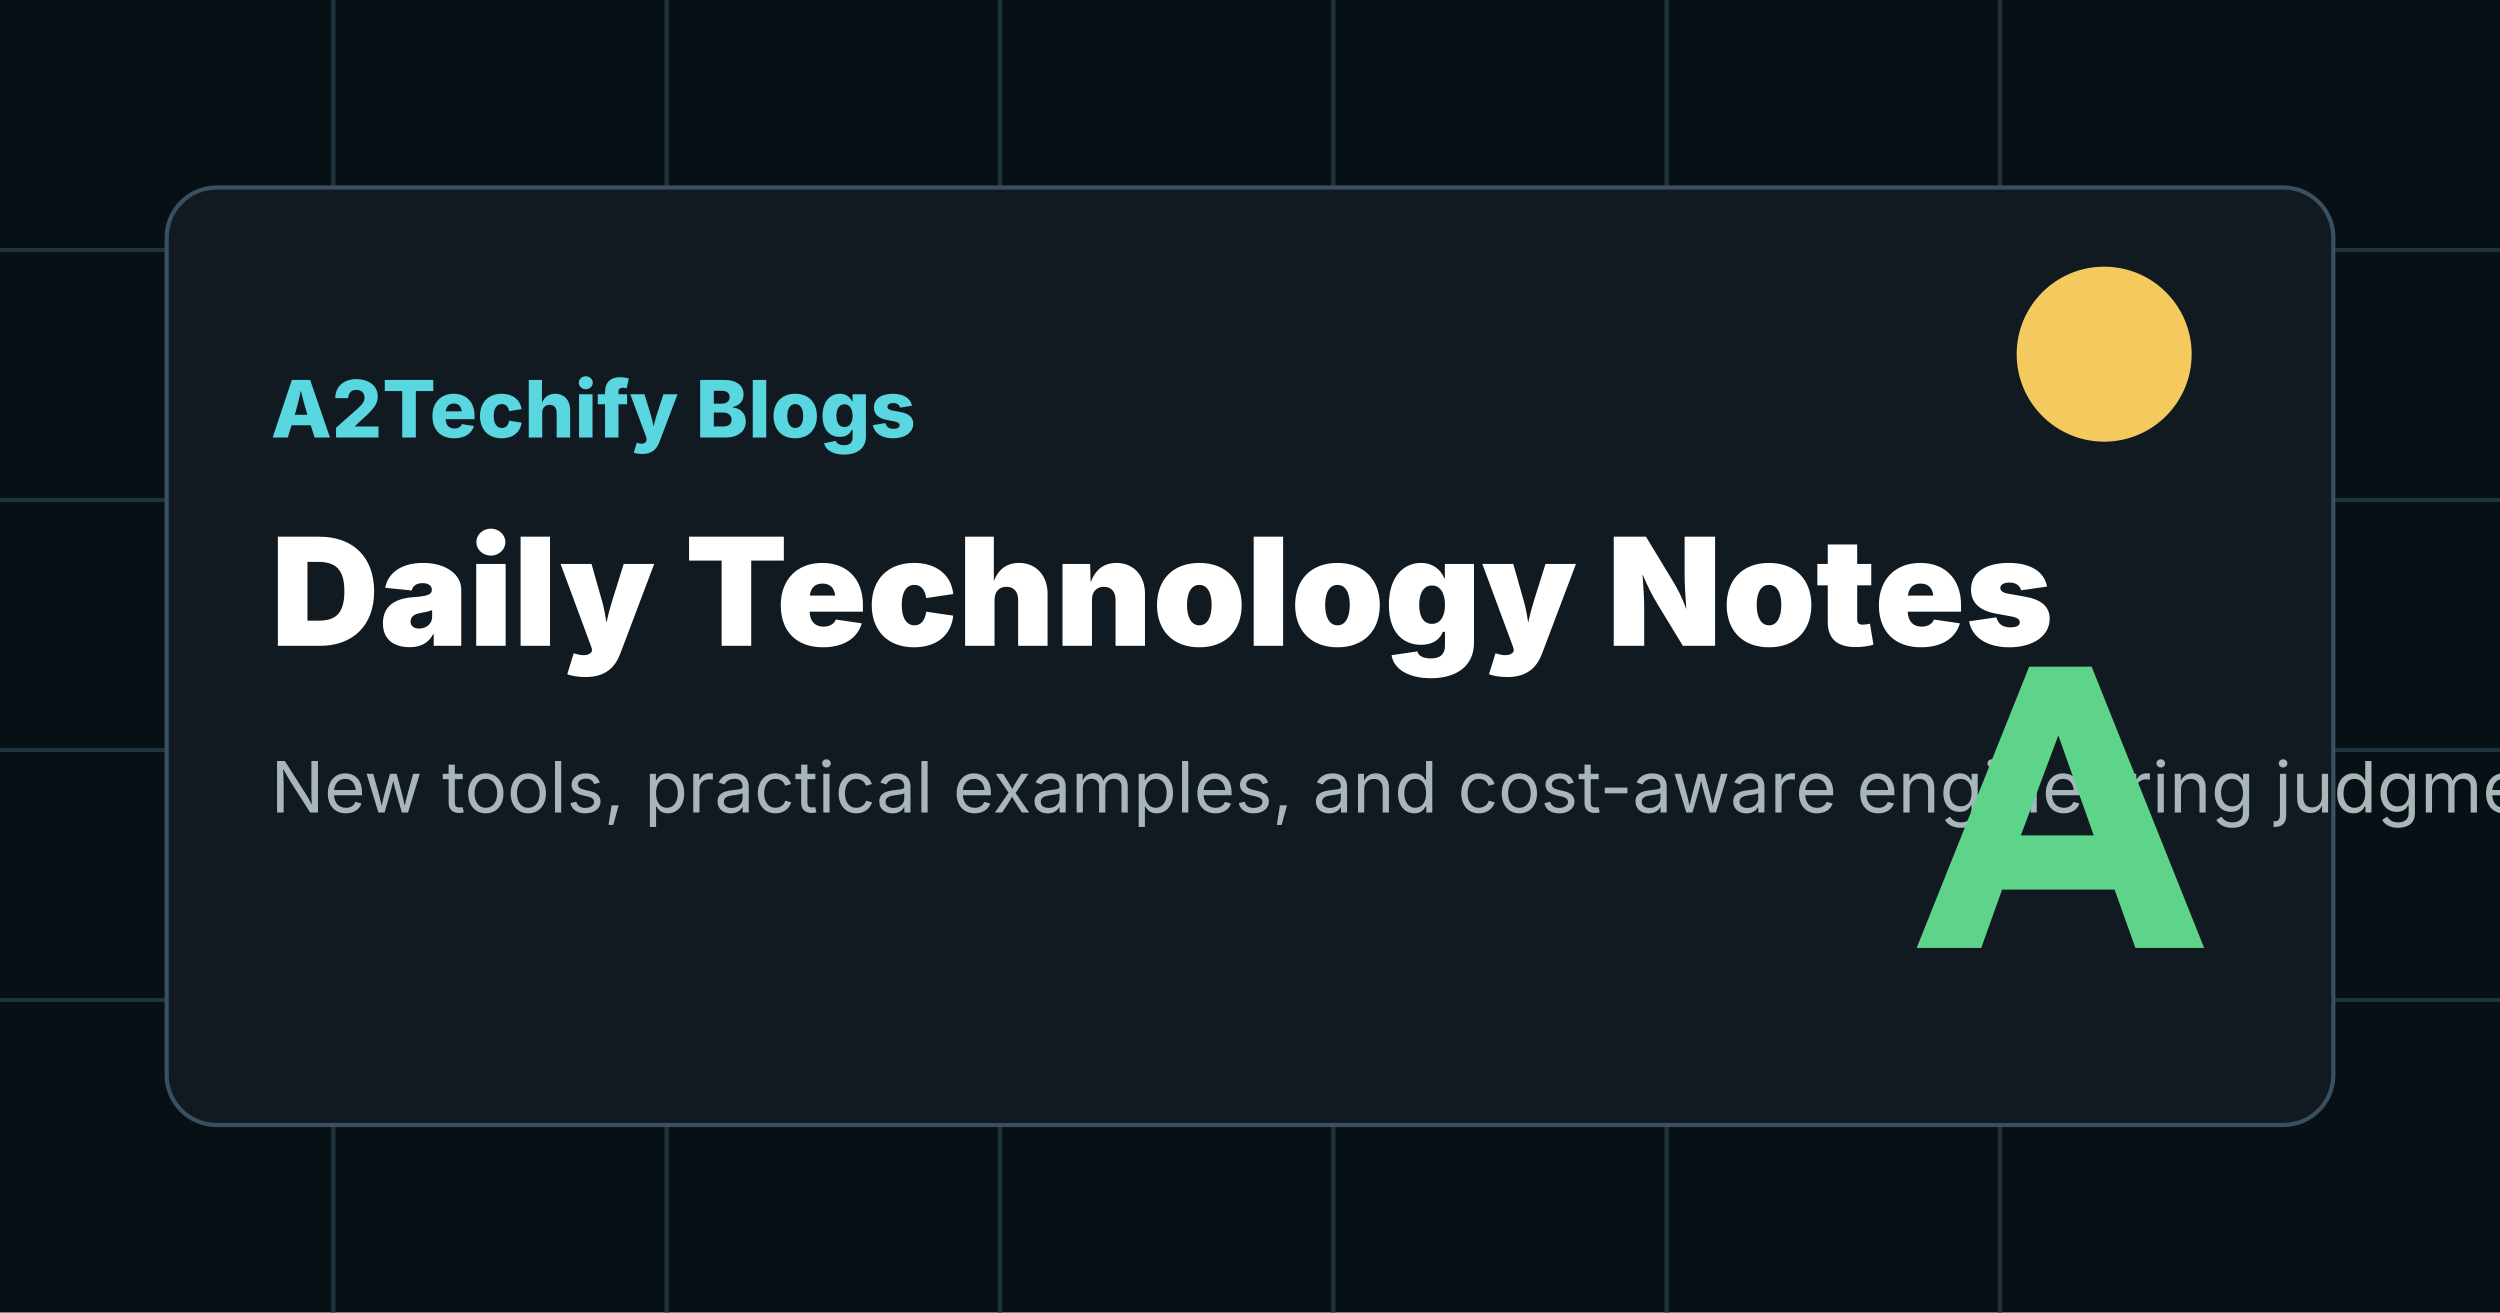
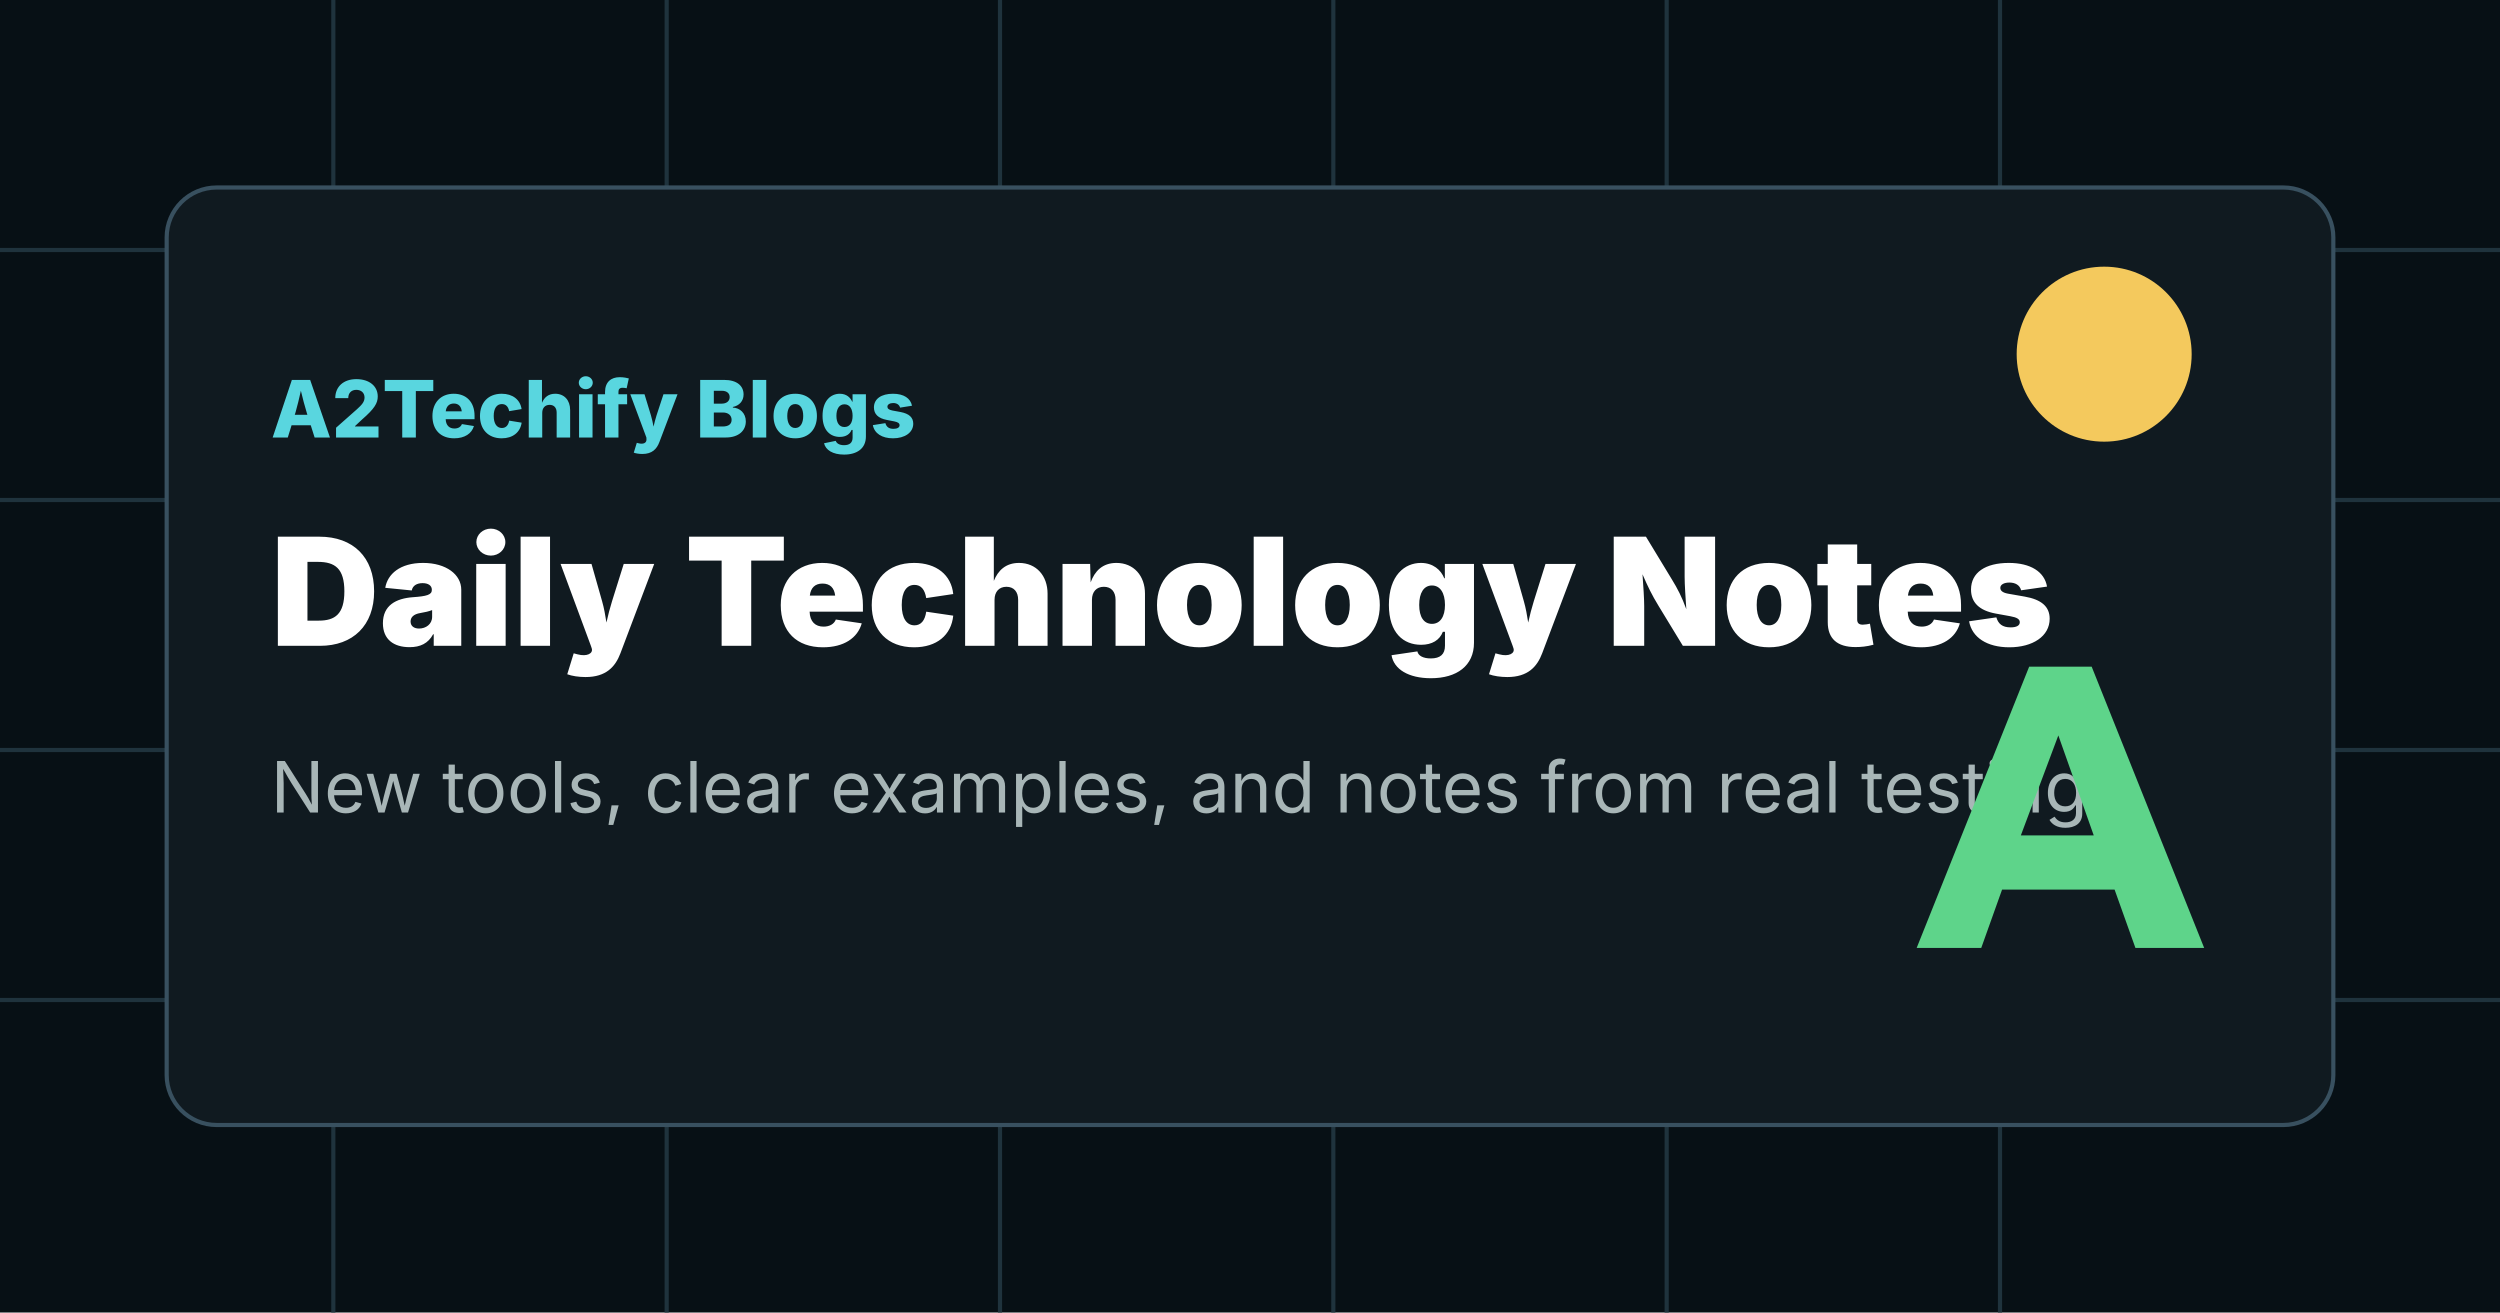
<svg xmlns="http://www.w3.org/2000/svg" width="1200" height="630" viewBox="0 0 1200 630" role="img" aria-labelledby="title desc">
  <rect width="1200" height="630" fill="#071015" />
  <path d="M0 120h1200M0 240h1200M0 360h1200M0 480h1200M160 0v630M320 0v630M480 0v630M640 0v630M800 0v630M960 0v630" stroke="#1f333d" stroke-width="2" />
  <rect x="80" y="90" width="1040" height="450" rx="24" fill="#101a20" stroke="#38505f" stroke-width="2" />
  <text x="130" y="210" fill="#59d6df" font-family="Inter, Arial, sans-serif" font-size="38" font-weight="800">A2Techify Blogs</text>
  <text x="130" y="310" fill="#ffffff" font-family="Inter, Arial, sans-serif" font-size="72" font-weight="900">Daily Technology Notes</text>
-   <text x="130" y="390" fill="#a8b6b7" font-family="Inter, Arial, sans-serif" font-size="34">New tools, practical examples, and cost-aware engineering judgment.</text>
+   <text x="130" y="390" fill="#a8b6b7" font-family="Inter, Arial, sans-serif" font-size="34">New tools, clear examples, and notes from real testing.</text>
  <circle cx="1010" cy="170" r="42" fill="#f4c95d" />
  <path d="M920 455 974 320h30l54 135h-33l-10-28h-54l-10 28h-31Zm50-54h35l-17-48-18 48Z" fill="#5ed48a" />
</svg>
